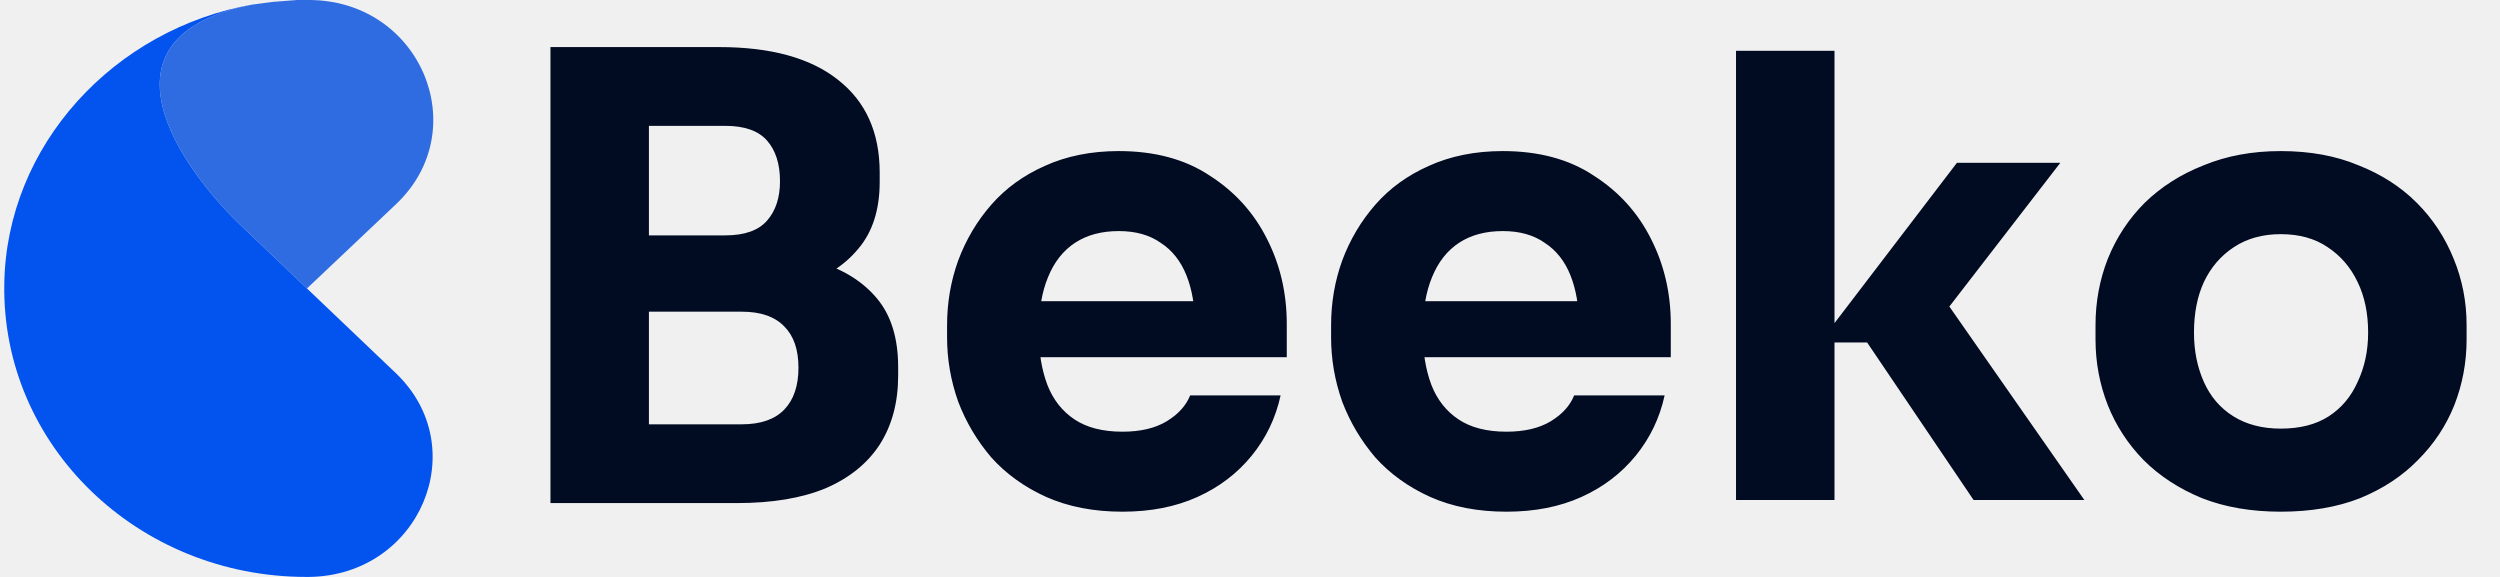
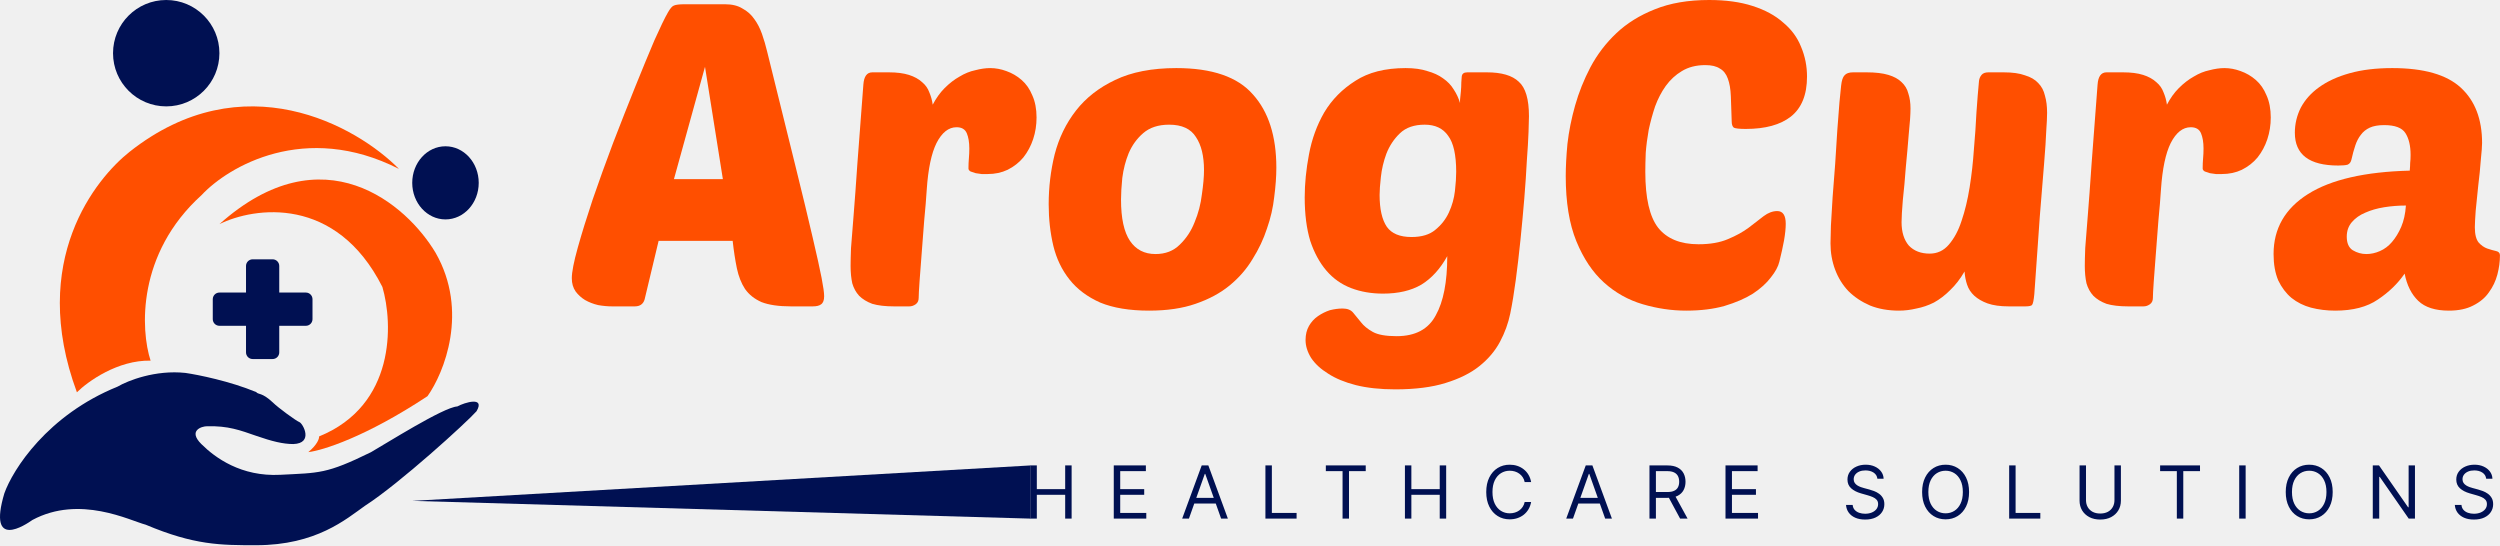
- <svg xmlns="http://www.w3.org/2000/svg" width="130" height="30" viewBox="0 0 130 30" fill="none">
-   <g clip-path="url(#clip0_1_3967)">
-     <path d="M33.104 26.16V22.064H38.576C39.557 22.064 40.293 21.808 40.784 21.296C41.275 20.784 41.52 20.059 41.52 19.12C41.52 18.181 41.275 17.467 40.784 16.976C40.293 16.464 39.557 16.208 38.576 16.208H33.104V13.04H38.32C39.941 13.04 41.381 13.243 42.64 13.648C43.899 14.032 44.891 14.661 45.616 15.536C46.341 16.411 46.704 17.595 46.704 19.088V19.536C46.704 20.923 46.384 22.117 45.744 23.12C45.104 24.101 44.165 24.859 42.928 25.392C41.691 25.904 40.155 26.16 38.32 26.16H33.104ZM28.624 26.16V2.448H33.744V26.16H28.624ZM33.104 15.376V12.24H37.712C38.715 12.24 39.44 11.984 39.888 11.472C40.336 10.96 40.56 10.277 40.56 9.424C40.56 8.528 40.336 7.824 39.888 7.312C39.44 6.8 38.715 6.544 37.712 6.544H33.104V2.448H37.392C40.08 2.448 42.139 3.013 43.568 4.144C45.019 5.275 45.744 6.885 45.744 8.976V9.456C45.744 10.907 45.371 12.069 44.624 12.944C43.899 13.819 42.907 14.448 41.648 14.832C40.411 15.195 38.992 15.376 37.392 15.376H33.104ZM58.368 26.608C56.875 26.608 55.552 26.352 54.4 25.84C53.269 25.328 52.32 24.645 51.552 23.792C50.805 22.917 50.229 21.947 49.824 20.88C49.44 19.792 49.248 18.683 49.248 17.552V16.912C49.248 15.739 49.44 14.619 49.824 13.552C50.229 12.464 50.805 11.493 51.552 10.64C52.299 9.787 53.227 9.115 54.336 8.624C55.467 8.112 56.747 7.856 58.176 7.856C60.053 7.856 61.632 8.283 62.912 9.136C64.213 9.968 65.205 11.067 65.888 12.432C66.571 13.776 66.912 15.248 66.912 16.848V18.576H51.392V15.664H63.808L62.144 17.008C62.144 15.963 61.995 15.067 61.696 14.32C61.397 13.573 60.949 13.008 60.352 12.624C59.776 12.219 59.051 12.016 58.176 12.016C57.28 12.016 56.523 12.219 55.904 12.624C55.285 13.029 54.816 13.627 54.496 14.416C54.176 15.184 54.016 16.133 54.016 17.264C54.016 18.309 54.165 19.227 54.464 20.016C54.763 20.784 55.232 21.381 55.872 21.808C56.512 22.235 57.344 22.448 58.368 22.448C59.307 22.448 60.075 22.267 60.672 21.904C61.269 21.541 61.675 21.093 61.888 20.56H66.592C66.336 21.733 65.835 22.779 65.088 23.696C64.341 24.613 63.403 25.328 62.272 25.84C61.141 26.352 59.84 26.608 58.368 26.608ZM78.337 26.608C76.843 26.608 75.521 26.352 74.369 25.84C73.238 25.328 72.289 24.645 71.521 23.792C70.774 22.917 70.198 21.947 69.793 20.88C69.409 19.792 69.217 18.683 69.217 17.552V16.912C69.217 15.739 69.409 14.619 69.793 13.552C70.198 12.464 70.774 11.493 71.521 10.64C72.267 9.787 73.195 9.115 74.305 8.624C75.435 8.112 76.715 7.856 78.145 7.856C80.022 7.856 81.601 8.283 82.881 9.136C84.182 9.968 85.174 11.067 85.857 12.432C86.539 13.776 86.881 15.248 86.881 16.848V18.576H71.361V15.664H83.777L82.113 17.008C82.113 15.963 81.963 15.067 81.665 14.32C81.366 13.573 80.918 13.008 80.321 12.624C79.745 12.219 79.019 12.016 78.145 12.016C77.249 12.016 76.491 12.219 75.873 12.624C75.254 13.029 74.785 13.627 74.465 14.416C74.145 15.184 73.985 16.133 73.985 17.264C73.985 18.309 74.134 19.227 74.433 20.016C74.731 20.784 75.201 21.381 75.841 21.808C76.481 22.235 77.313 22.448 78.337 22.448C79.275 22.448 80.043 22.267 80.641 21.904C81.238 21.541 81.643 21.093 81.857 20.56H86.561C86.305 21.733 85.803 22.779 85.057 23.696C84.31 24.613 83.371 25.328 82.241 25.84C81.11 26.352 79.809 26.608 78.337 26.608ZM102.626 26L97.09 17.808H94.626L101.762 8.464H107.138L100.418 17.168L100.482 14.672L108.386 26H102.626ZM90.273 26V2.64H95.394V26H90.273ZM118.599 26.608C117.063 26.608 115.697 26.373 114.503 25.904C113.308 25.413 112.295 24.752 111.463 23.92C110.652 23.088 110.033 22.139 109.607 21.072C109.18 19.984 108.967 18.843 108.967 17.648V16.912C108.967 15.696 109.18 14.544 109.607 13.456C110.055 12.347 110.695 11.376 111.527 10.544C112.38 9.712 113.404 9.061 114.599 8.592C115.793 8.101 117.127 7.856 118.599 7.856C120.113 7.856 121.457 8.101 122.631 8.592C123.825 9.061 124.839 9.712 125.671 10.544C126.503 11.376 127.143 12.347 127.591 13.456C128.039 14.544 128.263 15.696 128.263 16.912V17.648C128.263 18.843 128.049 19.984 127.623 21.072C127.196 22.139 126.567 23.088 125.735 23.92C124.924 24.752 123.921 25.413 122.727 25.904C121.532 26.373 120.156 26.608 118.599 26.608ZM118.599 22.288C119.601 22.288 120.433 22.075 121.095 21.648C121.756 21.221 122.257 20.624 122.599 19.856C122.961 19.088 123.143 18.235 123.143 17.296C123.143 16.293 122.961 15.419 122.599 14.672C122.236 13.904 121.713 13.296 121.031 12.848C120.369 12.4 119.559 12.176 118.599 12.176C117.66 12.176 116.849 12.4 116.167 12.848C115.484 13.296 114.961 13.904 114.599 14.672C114.257 15.419 114.087 16.293 114.087 17.296C114.087 18.235 114.257 19.088 114.599 19.856C114.94 20.624 115.452 21.221 116.135 21.648C116.817 22.075 117.639 22.288 118.599 22.288Z" fill="#010B21" />
-     <path d="M14.198 0.097C14.605 0.065 15.046 0.032 15.453 0C15.657 0 15.86 0 16.098 0C21.864 0.032 24.68 6.724 20.609 10.603L15.962 15C15.962 15 15.623 14.677 12.536 11.735C9.449 8.793 4.497 1.907 13.181 0.226H13.214L14.198 0.097Z" fill="#2F6CE1" />
-     <path d="M13.181 0.226C4.497 1.907 9.449 8.793 12.536 11.735C15.623 14.677 15.962 15 15.962 15L20.575 19.396C24.646 23.276 21.83 29.935 16.064 30C16.03 30 15.962 30 15.928 30C7.177 30 0.087 23.179 0.223 14.774C0.325 7.564 5.922 1.487 13.181 0.226Z" fill="#0353EE" />
-   </g>
-   <defs>
-     <clipPath id="clip0_1_3967">
-       <rect width="130" height="30" fill="white" />
-     </clipPath>
-   </defs>
+ <svg xmlns="http://www.w3.org/2000/svg" width="376" height="82" viewBox="0 0 376 82" fill="none">
+   <path d="M22.649 54.241C17.723 54.133 13.208 57.369 11.566 59C4.232 39.197 14.437 26.825 19.503 22.822C36.578 9.331 53.615 18.922 60 25.404C45.88 18.223 34.323 25.043 30.309 29.35C20.567 38.164 21.143 49.616 22.649 54.241Z" fill="#FF4F00" />
+   <path d="M57.513 43.157C50.544 29.361 38.267 31.111 33 33.711C48.638 19.75 61.192 30.77 65.515 38.024C70.539 46.812 66.798 56.058 64.299 59.583C54.98 65.744 48.464 67.761 46.37 68C47.748 66.85 48.025 65.946 47.992 65.638C59.498 60.956 59.133 48.7 57.513 43.157Z" fill="#FF4F00" />
+   <ellipse cx="67" cy="27.5" rx="5" ry="5.5" fill="#001052" />
+   <circle cx="25" cy="8" r="8" fill="#001052" />
+   <path d="M17.689 58.148C7.121 62.426 1.931 70.624 0.658 74.188C-1.924 82.825 3.858 78.917 4.889 78.197C12.009 74.394 19.548 78.299 21.92 78.917C29.239 82 33.165 82 38.522 82H38.537C47.561 82 52.056 78.075 54.887 76.073C60.067 72.748 70.224 63.493 71.669 61.85C73.01 59.588 69.915 60.512 68.778 61.13C66.712 61.234 57.943 66.785 55.775 68.019C49.066 71.311 48.035 71.102 42.151 71.41C36.267 71.717 32.344 68.841 30.281 66.785C28.218 64.73 30.383 64.111 31.106 64.111C34.306 64.01 36.165 64.727 38.537 65.551C40.909 66.376 42.565 66.785 44.112 66.785C47.21 66.683 45.558 63.699 45.042 63.493C44.526 63.287 41.842 61.336 41.014 60.512C39.362 58.97 38.849 59.382 38.537 58.97C34.574 57.326 29.798 56.365 27.906 56.09C23.364 55.596 19.202 57.256 17.689 58.148Z" fill="#001052" />
+   <rect x="32" y="44" width="15" height="5" rx="1" fill="#001052" />
+   <rect x="37" y="54" width="15" height="5" rx="1" transform="rotate(-90 37 54)" fill="#001052" />
+   <path d="M109.04 0.64C110.107 0.64 110.981 0.853 111.664 1.28C112.389 1.664 112.987 2.197 113.456 2.88C113.925 3.52 114.309 4.267 114.608 5.12C114.907 5.973 115.163 6.848 115.376 7.744C117.083 14.656 118.491 20.352 119.6 24.832C120.709 29.312 121.584 32.939 122.224 35.712C122.864 38.443 123.312 40.469 123.568 41.792C123.824 43.115 123.952 44.032 123.952 44.544C123.952 45.141 123.803 45.547 123.504 45.76C123.248 45.973 122.821 46.08 122.224 46.08H118.96C117.125 46.08 115.653 45.867 114.544 45.44C113.477 44.971 112.645 44.309 112.048 43.456C111.493 42.603 111.088 41.579 110.832 40.384C110.576 39.147 110.363 37.76 110.192 36.224H99.056L96.944 45.056C96.731 45.739 96.24 46.08 95.472 46.08H92.08C91.397 46.08 90.693 46.016 89.968 45.888C89.243 45.717 88.581 45.461 87.984 45.12C87.429 44.779 86.96 44.352 86.576 43.84C86.192 43.285 86 42.624 86 41.856C86 40.917 86.299 39.381 86.896 37.248C87.493 35.115 88.24 32.704 89.136 30.016C90.075 27.285 91.099 24.448 92.208 21.504C93.36 18.517 94.469 15.701 95.536 13.056C96.603 10.411 97.563 8.085 98.416 6.08C99.312 4.075 99.995 2.667 100.464 1.856C100.805 1.259 101.104 0.917 101.36 0.832C101.659 0.704 102.192 0.64 102.96 0.64H109.04ZM101.36 26.944H108.72L106.032 10.048L101.36 26.944Z" fill="#FF4F00" />
+   <path d="M148.537 26.176C148.281 26.176 147.982 26.176 147.641 26.176C147.342 26.133 147.044 26.091 146.745 26.048C146.446 25.963 146.19 25.877 145.977 25.792C145.764 25.664 145.657 25.515 145.657 25.344C145.657 24.789 145.678 24.277 145.721 23.808C145.764 23.339 145.785 22.848 145.785 22.336C145.785 21.397 145.657 20.629 145.401 20.032C145.145 19.435 144.633 19.136 143.865 19.136C142.67 19.136 141.668 19.925 140.857 21.504C140.089 23.04 139.598 25.365 139.385 28.48C139.3 29.845 139.172 31.403 139.001 33.152C138.873 34.859 138.745 36.523 138.617 38.144C138.489 39.723 138.382 41.131 138.297 42.368C138.212 43.605 138.169 44.416 138.169 44.8C138.169 45.227 138.02 45.547 137.721 45.76C137.422 45.973 137.102 46.08 136.761 46.08H134.457C133.134 46.08 132.046 45.952 131.193 45.696C130.382 45.397 129.721 44.992 129.209 44.48C128.74 43.968 128.398 43.349 128.185 42.624C128.014 41.856 127.929 40.981 127.929 40C127.929 39.36 127.95 38.464 127.993 37.312C128.078 36.117 128.206 34.496 128.377 32.448C128.548 30.357 128.74 27.733 128.953 24.576C129.209 21.376 129.508 17.429 129.849 12.736C129.934 11.499 130.382 10.88 131.193 10.88H133.689C134.884 10.88 135.886 11.008 136.697 11.264C137.508 11.52 138.169 11.883 138.681 12.352C139.193 12.779 139.556 13.291 139.769 13.888C140.025 14.485 140.196 15.104 140.281 15.744C140.793 14.763 141.39 13.931 142.073 13.248C142.798 12.523 143.545 11.947 144.313 11.52C145.081 11.051 145.87 10.731 146.681 10.56C147.492 10.347 148.238 10.24 148.921 10.24C149.732 10.24 150.542 10.389 151.353 10.688C152.206 10.987 152.974 11.435 153.657 12.032C154.34 12.629 154.873 13.397 155.257 14.336C155.684 15.275 155.897 16.384 155.897 17.664C155.897 18.816 155.726 19.904 155.385 20.928C155.044 21.952 154.553 22.869 153.913 23.68C153.273 24.448 152.484 25.067 151.545 25.536C150.649 25.963 149.646 26.176 148.537 26.176Z" fill="#FF4F00" />
+   <path d="M172.826 46.72C169.882 46.72 167.429 46.315 165.466 45.504C163.546 44.651 162.01 43.499 160.858 42.048C159.706 40.597 158.895 38.912 158.426 36.992C157.957 35.029 157.722 32.939 157.722 30.72C157.722 28.16 158.021 25.664 158.618 23.232C159.258 20.757 160.325 18.56 161.818 16.64C163.311 14.72 165.274 13.184 167.706 12.032C170.181 10.837 173.253 10.24 176.922 10.24C182.298 10.24 186.138 11.563 188.442 14.208C190.789 16.811 191.962 20.48 191.962 25.216C191.962 26.539 191.855 28.011 191.642 29.632C191.471 31.211 191.109 32.789 190.554 34.368C190.042 35.947 189.317 37.483 188.378 38.976C187.482 40.469 186.33 41.792 184.922 42.944C183.514 44.096 181.807 45.013 179.802 45.696C177.839 46.379 175.514 46.72 172.826 46.72ZM175.834 18.752C174.213 18.752 172.911 19.179 171.93 20.032C170.991 20.843 170.266 21.845 169.754 23.04C169.285 24.192 168.965 25.429 168.794 26.752C168.666 28.032 168.602 29.12 168.602 30.016C168.602 32.832 169.05 34.901 169.946 36.224C170.842 37.547 172.122 38.208 173.786 38.208C175.279 38.208 176.495 37.739 177.434 36.8C178.415 35.861 179.162 34.731 179.674 33.408C180.229 32.085 180.591 30.699 180.762 29.248C180.975 27.797 181.082 26.581 181.082 25.6C181.082 23.467 180.677 21.803 179.866 20.608C179.098 19.371 177.754 18.752 175.834 18.752Z" fill="#FF4F00" />
+   <path d="M217.668 38.528C216.601 40.448 215.3 41.877 213.764 42.816C212.228 43.712 210.308 44.16 208.004 44.16C206.255 44.16 204.655 43.883 203.204 43.328C201.753 42.773 200.516 41.899 199.492 40.704C198.468 39.509 197.657 38.016 197.06 36.224C196.505 34.389 196.228 32.213 196.228 29.696C196.228 27.648 196.441 25.493 196.868 23.232C197.295 20.928 198.063 18.816 199.172 16.896C200.324 14.976 201.881 13.397 203.844 12.16C205.807 10.88 208.324 10.24 211.396 10.24C212.676 10.24 213.764 10.389 214.66 10.688C215.599 10.944 216.388 11.307 217.028 11.776C217.711 12.245 218.244 12.8 218.628 13.44C219.055 14.08 219.375 14.763 219.588 15.488C219.588 15.531 219.588 15.381 219.588 15.04C219.631 14.656 219.673 14.229 219.716 13.76C219.759 13.291 219.78 12.843 219.78 12.416C219.823 11.947 219.844 11.648 219.844 11.52C219.887 11.093 220.164 10.88 220.676 10.88H223.62C225.839 10.88 227.439 11.349 228.42 12.288C229.444 13.184 229.956 14.912 229.956 17.472C229.956 17.813 229.935 18.603 229.892 19.84C229.849 21.035 229.764 22.485 229.636 24.192C229.551 25.899 229.423 27.797 229.252 29.888C229.081 31.936 228.889 34.005 228.676 36.096C228.463 38.187 228.228 40.192 227.972 42.112C227.716 44.032 227.439 45.717 227.14 47.168C226.841 48.619 226.329 50.027 225.604 51.392C224.879 52.757 223.855 53.973 222.532 55.04C221.209 56.107 219.503 56.96 217.412 57.6C215.364 58.24 212.847 58.56 209.86 58.56C207.599 58.56 205.615 58.347 203.908 57.92C202.244 57.493 200.857 56.917 199.748 56.192C198.639 55.509 197.785 54.72 197.188 53.824C196.633 52.928 196.356 52.032 196.356 51.136C196.356 50.325 196.527 49.621 196.868 49.024C197.209 48.427 197.657 47.936 198.212 47.552C198.767 47.168 199.364 46.869 200.004 46.656C200.687 46.485 201.327 46.4 201.924 46.4C202.649 46.4 203.183 46.613 203.524 47.04C203.865 47.467 204.249 47.936 204.676 48.448C205.103 49.003 205.7 49.493 206.468 49.92C207.236 50.347 208.431 50.56 210.052 50.56C212.868 50.56 214.831 49.515 215.94 47.424C217.092 45.376 217.668 42.411 217.668 38.528ZM212.292 35.648C213.828 35.648 215.023 35.285 215.876 34.56C216.772 33.835 217.455 32.96 217.924 31.936C218.393 30.912 218.692 29.845 218.82 28.736C218.948 27.627 219.012 26.667 219.012 25.856C219.012 23.296 218.607 21.483 217.796 20.416C217.028 19.307 215.855 18.752 214.276 18.752C212.697 18.752 211.46 19.179 210.564 20.032C209.668 20.885 208.985 21.909 208.516 23.104C208.089 24.256 207.812 25.429 207.684 26.624C207.556 27.776 207.492 28.672 207.492 29.312C207.492 31.445 207.855 33.045 208.58 34.112C209.305 35.136 210.543 35.648 212.292 35.648Z" fill="#FF4F00" />
+   <path d="M255.455 36.736C257.204 36.736 258.676 36.48 259.871 35.968C261.108 35.456 262.154 34.88 263.007 34.24C263.86 33.6 264.607 33.024 265.247 32.512C265.93 32 266.612 31.744 267.295 31.744C268.148 31.744 268.575 32.384 268.575 33.664C268.575 34.347 268.49 35.179 268.319 36.16C268.148 37.099 267.914 38.165 267.615 39.36C267.444 40.085 267.018 40.875 266.335 41.728C265.695 42.581 264.799 43.392 263.647 44.16C262.495 44.885 261.066 45.504 259.359 46.016C257.695 46.485 255.775 46.72 253.599 46.72C251.423 46.72 249.247 46.4 247.071 45.76C244.895 45.12 242.954 44.032 241.247 42.496C239.54 40.96 238.154 38.891 237.087 36.288C236.02 33.685 235.487 30.421 235.487 26.496C235.487 25.088 235.572 23.467 235.743 21.632C235.956 19.755 236.34 17.835 236.895 15.872C237.45 13.909 238.218 11.989 239.199 10.112C240.223 8.192 241.524 6.485 243.103 4.992C244.682 3.499 246.602 2.304 248.863 1.408C251.167 0.469 253.898 0 257.055 0C259.572 0 261.748 0.299 263.583 0.896C265.46 1.493 266.996 2.325 268.191 3.392C269.428 4.416 270.324 5.632 270.879 7.04C271.476 8.448 271.775 9.941 271.775 11.52C271.775 14.251 270.964 16.256 269.343 17.536C267.764 18.773 265.503 19.392 262.559 19.392C261.62 19.392 261.023 19.328 260.767 19.2C260.554 19.029 260.447 18.709 260.447 18.24C260.404 16.789 260.362 15.531 260.319 14.464C260.276 13.397 260.127 12.523 259.871 11.84C259.615 11.115 259.21 10.603 258.655 10.304C258.143 9.963 257.418 9.792 256.479 9.792C255.114 9.792 253.94 10.091 252.959 10.688C252.02 11.243 251.21 11.989 250.527 12.928C249.887 13.824 249.354 14.848 248.927 16C248.543 17.152 248.223 18.325 247.967 19.52C247.754 20.715 247.604 21.867 247.519 22.976C247.476 24.085 247.455 25.045 247.455 25.856C247.455 29.781 248.095 32.576 249.375 34.24C250.698 35.904 252.724 36.736 255.455 36.736Z" fill="#FF4F00" />
+   <path d="M287.339 16.32C287.339 17.216 287.254 18.475 287.083 20.096C286.955 21.717 286.806 23.403 286.635 25.152C286.507 26.901 286.358 28.544 286.187 30.08C286.059 31.616 285.995 32.725 285.995 33.408C285.995 34.901 286.358 36.075 287.083 36.928C287.851 37.739 288.896 38.144 290.219 38.144C291.371 38.144 292.331 37.696 293.099 36.8C293.91 35.861 294.55 34.667 295.019 33.216C295.531 31.723 295.936 30.037 296.235 28.16C296.534 26.283 296.747 24.384 296.875 22.464C297.046 20.544 297.174 18.688 297.259 16.896C297.387 15.061 297.515 13.483 297.643 12.16C297.686 11.819 297.814 11.52 298.027 11.264C298.24 11.008 298.582 10.88 299.051 10.88H301.355C302.678 10.88 303.744 11.029 304.555 11.328C305.408 11.584 306.07 11.968 306.539 12.48C307.051 12.992 307.392 13.632 307.563 14.4C307.776 15.125 307.883 15.979 307.883 16.96C307.883 17.6 307.84 18.517 307.755 19.712C307.712 20.864 307.606 22.485 307.435 24.576C307.264 26.624 307.051 29.248 306.795 32.448C306.582 35.605 306.304 39.531 305.963 44.224C305.878 45.12 305.771 45.653 305.643 45.824C305.558 45.995 305.216 46.08 304.619 46.08H302.123C300.843 46.08 299.776 45.931 298.923 45.632C298.112 45.333 297.451 44.949 296.939 44.48C296.427 44.011 296.064 43.456 295.851 42.816C295.638 42.176 295.51 41.515 295.467 40.832C294.827 41.941 294.102 42.88 293.291 43.648C292.523 44.416 291.712 45.035 290.859 45.504C290.006 45.931 289.131 46.229 288.235 46.4C287.339 46.613 286.464 46.72 285.611 46.72C283.99 46.72 282.539 46.464 281.259 45.952C279.979 45.397 278.891 44.672 277.995 43.776C277.142 42.88 276.48 41.813 276.011 40.576C275.542 39.339 275.307 38.016 275.307 36.608C275.307 36.053 275.328 35.157 275.371 33.92C275.456 32.64 275.542 31.211 275.627 29.632C275.755 28.053 275.883 26.389 276.011 24.64C276.139 22.848 276.246 21.163 276.331 19.584C276.459 18.005 276.566 16.619 276.651 15.424C276.779 14.229 276.864 13.376 276.907 12.864C276.992 12.096 277.163 11.584 277.419 11.328C277.675 11.029 278.102 10.88 278.699 10.88H280.747C282.07 10.88 283.158 11.008 284.011 11.264C284.864 11.52 285.526 11.883 285.995 12.352C286.507 12.821 286.848 13.397 287.019 14.08C287.232 14.72 287.339 15.467 287.339 16.32Z" fill="#FF4F00" />
+   <path d="M334.162 26.176C333.906 26.176 333.607 26.176 333.266 26.176C332.967 26.133 332.669 26.091 332.37 26.048C332.071 25.963 331.815 25.877 331.602 25.792C331.389 25.664 331.282 25.515 331.282 25.344C331.282 24.789 331.303 24.277 331.346 23.808C331.389 23.339 331.41 22.848 331.41 22.336C331.41 21.397 331.282 20.629 331.026 20.032C330.77 19.435 330.258 19.136 329.49 19.136C328.295 19.136 327.293 19.925 326.482 21.504C325.714 23.04 325.223 25.365 325.01 28.48C324.925 29.845 324.797 31.403 324.626 33.152C324.498 34.859 324.37 36.523 324.242 38.144C324.114 39.723 324.007 41.131 323.922 42.368C323.837 43.605 323.794 44.416 323.794 44.8C323.794 45.227 323.645 45.547 323.346 45.76C323.047 45.973 322.727 46.08 322.386 46.08H320.082C318.759 46.08 317.671 45.952 316.818 45.696C316.007 45.397 315.346 44.992 314.834 44.48C314.365 43.968 314.023 43.349 313.81 42.624C313.639 41.856 313.554 40.981 313.554 40C313.554 39.36 313.575 38.464 313.618 37.312C313.703 36.117 313.831 34.496 314.002 32.448C314.173 30.357 314.365 27.733 314.578 24.576C314.834 21.376 315.133 17.429 315.474 12.736C315.559 11.499 316.007 10.88 316.818 10.88H319.314C320.509 10.88 321.511 11.008 322.322 11.264C323.133 11.52 323.794 11.883 324.306 12.352C324.818 12.779 325.181 13.291 325.394 13.888C325.65 14.485 325.821 15.104 325.906 15.744C326.418 14.763 327.015 13.931 327.698 13.248C328.423 12.523 329.17 11.947 329.938 11.52C330.706 11.051 331.495 10.731 332.306 10.56C333.117 10.347 333.863 10.24 334.546 10.24C335.357 10.24 336.167 10.389 336.978 10.688C337.831 10.987 338.599 11.435 339.282 12.032C339.965 12.629 340.498 13.397 340.882 14.336C341.309 15.275 341.522 16.384 341.522 17.664C341.522 18.816 341.351 19.904 341.01 20.928C340.669 21.952 340.178 22.869 339.538 23.68C338.898 24.448 338.109 25.067 337.17 25.536C336.274 25.963 335.271 26.176 334.162 26.176Z" fill="#FF4F00" />
+   <path d="M341.945 38.208C341.945 34.368 343.673 31.36 347.129 29.184C350.585 27.008 355.684 25.835 362.425 25.664C362.468 25.195 362.489 24.811 362.489 24.512C362.532 24.171 362.553 23.765 362.553 23.296C362.553 21.931 362.297 20.843 361.785 20.032C361.273 19.221 360.206 18.816 358.585 18.816C357.689 18.816 356.964 18.944 356.409 19.2C355.854 19.456 355.406 19.819 355.065 20.288C354.724 20.715 354.446 21.248 354.233 21.888C354.02 22.528 353.828 23.232 353.657 24C353.572 24.384 353.38 24.64 353.081 24.768C352.782 24.853 352.313 24.896 351.673 24.896C347.321 24.896 345.145 23.253 345.145 19.968C345.145 18.645 345.444 17.387 346.041 16.192C346.681 14.997 347.598 13.973 348.793 13.12C350.03 12.224 351.566 11.52 353.401 11.008C355.236 10.496 357.369 10.24 359.801 10.24C364.537 10.24 367.972 11.221 370.105 13.184C372.238 15.147 373.305 17.92 373.305 21.504C373.305 21.973 373.241 22.827 373.113 24.064C373.028 25.259 372.9 26.539 372.729 27.904C372.601 29.227 372.473 30.485 372.345 31.68C372.26 32.875 372.217 33.707 372.217 34.176C372.217 35.243 372.409 36.011 372.793 36.48C373.177 36.907 373.604 37.205 374.073 37.376C374.585 37.547 375.033 37.675 375.417 37.76C375.801 37.845 375.993 38.059 375.993 38.4C375.993 39.339 375.865 40.299 375.609 41.28C375.353 42.261 374.926 43.157 374.329 43.968C373.774 44.779 372.985 45.44 371.961 45.952C370.98 46.464 369.764 46.72 368.313 46.72C366.265 46.72 364.729 46.229 363.705 45.248C362.681 44.267 361.998 42.901 361.657 41.152C360.633 42.645 359.289 43.947 357.625 45.056C356.004 46.165 353.87 46.72 351.225 46.72C349.945 46.72 348.729 46.571 347.577 46.272C346.468 45.973 345.486 45.483 344.633 44.8C343.822 44.117 343.161 43.243 342.649 42.176C342.18 41.067 341.945 39.744 341.945 38.208ZM361.849 30.912C360.74 30.912 359.652 30.997 358.585 31.168C357.518 31.339 356.558 31.616 355.705 32C354.894 32.341 354.233 32.811 353.721 33.408C353.209 34.005 352.953 34.731 352.953 35.584C352.953 36.565 353.252 37.248 353.849 37.632C354.489 38.016 355.172 38.208 355.897 38.208C356.58 38.208 357.262 38.059 357.945 37.76C358.628 37.461 359.225 37.013 359.737 36.416C360.292 35.776 360.761 35.008 361.145 34.112C361.529 33.216 361.764 32.149 361.849 30.912Z" fill="#FF4F00" />
+   <path d="M154.969 78V70H155.938V73.562H160.203V70H161.172V78H160.203V74.422H155.938V78H154.969ZM167.511 78V70H172.339V70.859H168.48V73.562H172.089V74.422H168.48V77.141H172.402V78H167.511ZM178.814 78H177.798L180.736 70H181.736L184.673 78H183.657L181.267 71.266H181.204L178.814 78ZM179.189 74.875H183.282V75.734H179.189V74.875ZM190.319 78V70H191.288V77.141H195.007V78H190.319ZM199.406 70.859V70H205.406V70.859H202.89V78H201.921V70.859H199.406ZM211.301 78V70H212.27V73.562H216.535V70H217.504V78H216.535V74.422H212.27V78H211.301ZM230.281 72.5H229.312C229.255 72.221 229.155 71.977 229.011 71.766C228.871 71.555 228.699 71.378 228.496 71.234C228.295 71.088 228.073 70.979 227.828 70.906C227.583 70.833 227.328 70.797 227.062 70.797C226.578 70.797 226.139 70.919 225.746 71.164C225.355 71.409 225.044 71.769 224.812 72.246C224.583 72.723 224.468 73.307 224.468 74C224.468 74.693 224.583 75.277 224.812 75.754C225.044 76.231 225.355 76.591 225.746 76.836C226.139 77.081 226.578 77.203 227.062 77.203C227.328 77.203 227.583 77.167 227.828 77.094C228.073 77.021 228.295 76.913 228.496 76.769C228.699 76.624 228.871 76.445 229.011 76.234C229.155 76.021 229.255 75.776 229.312 75.5H230.281C230.208 75.909 230.075 76.275 229.882 76.598C229.69 76.921 229.45 77.195 229.164 77.422C228.877 77.646 228.556 77.816 228.199 77.934C227.845 78.051 227.466 78.109 227.062 78.109C226.38 78.109 225.773 77.943 225.242 77.609C224.711 77.276 224.293 76.802 223.988 76.188C223.683 75.573 223.531 74.844 223.531 74C223.531 73.156 223.683 72.427 223.988 71.812C224.293 71.198 224.711 70.724 225.242 70.391C225.773 70.057 226.38 69.891 227.062 69.891C227.466 69.891 227.845 69.949 228.199 70.066C228.556 70.184 228.877 70.356 229.164 70.582C229.45 70.806 229.69 71.079 229.882 71.402C230.075 71.723 230.208 72.088 230.281 72.5ZM236.574 78H235.559L238.496 70H239.496L242.434 78H241.418L239.028 71.266H238.965L236.574 78ZM236.949 74.875H241.043V75.734H236.949V74.875ZM248.08 78V70H250.783C251.408 70 251.921 70.107 252.322 70.32C252.723 70.531 253.02 70.822 253.213 71.191C253.405 71.561 253.502 71.982 253.502 72.453C253.502 72.924 253.405 73.342 253.213 73.707C253.02 74.072 252.724 74.358 252.326 74.566C251.928 74.772 251.418 74.875 250.799 74.875H248.611V74H250.767C251.194 74 251.538 73.938 251.799 73.812C252.062 73.688 252.252 73.51 252.369 73.281C252.489 73.049 252.549 72.773 252.549 72.453C252.549 72.133 252.489 71.853 252.369 71.613C252.249 71.374 252.058 71.189 251.795 71.059C251.532 70.926 251.184 70.859 250.752 70.859H249.049V78H248.08ZM251.846 74.406L253.814 78H252.689L250.752 74.406H251.846ZM259.516 78V70H264.344V70.859H260.485V73.562H264.094V74.422H260.485V77.141H264.407V78H259.516ZM282.359 72C282.312 71.604 282.122 71.297 281.789 71.078C281.455 70.859 281.046 70.75 280.562 70.75C280.208 70.75 279.898 70.807 279.632 70.922C279.369 71.037 279.164 71.194 279.015 71.394C278.869 71.595 278.796 71.823 278.796 72.078C278.796 72.292 278.847 72.475 278.949 72.629C279.053 72.78 279.186 72.906 279.347 73.008C279.509 73.107 279.678 73.189 279.855 73.254C280.032 73.316 280.195 73.367 280.343 73.406L281.156 73.625C281.364 73.68 281.596 73.755 281.851 73.852C282.109 73.948 282.355 74.079 282.589 74.246C282.826 74.41 283.022 74.621 283.175 74.879C283.329 75.137 283.406 75.453 283.406 75.828C283.406 76.26 283.293 76.651 283.066 77C282.842 77.349 282.514 77.626 282.082 77.832C281.652 78.038 281.13 78.141 280.515 78.141C279.942 78.141 279.446 78.048 279.027 77.863C278.61 77.678 278.282 77.421 278.043 77.09C277.806 76.759 277.671 76.375 277.64 75.938H278.64C278.666 76.24 278.768 76.49 278.945 76.688C279.125 76.883 279.351 77.029 279.625 77.125C279.901 77.219 280.198 77.266 280.515 77.266C280.885 77.266 281.217 77.206 281.511 77.086C281.806 76.963 282.039 76.794 282.211 76.578C282.382 76.359 282.468 76.104 282.468 75.812C282.468 75.547 282.394 75.331 282.246 75.164C282.097 74.997 281.902 74.862 281.66 74.758C281.418 74.654 281.156 74.562 280.875 74.484L279.89 74.203C279.265 74.023 278.77 73.767 278.406 73.434C278.041 73.1 277.859 72.664 277.859 72.125C277.859 71.677 277.98 71.287 278.222 70.953C278.467 70.617 278.795 70.357 279.207 70.172C279.621 69.984 280.083 69.891 280.593 69.891C281.109 69.891 281.567 69.983 281.968 70.168C282.369 70.35 282.687 70.6 282.921 70.918C283.158 71.236 283.283 71.596 283.296 72H282.359ZM296.149 74C296.149 74.844 295.996 75.573 295.692 76.188C295.387 76.802 294.969 77.276 294.438 77.609C293.906 77.943 293.3 78.109 292.617 78.109C291.935 78.109 291.328 77.943 290.797 77.609C290.266 77.276 289.848 76.802 289.543 76.188C289.238 75.573 289.086 74.844 289.086 74C289.086 73.156 289.238 72.427 289.543 71.812C289.848 71.198 290.266 70.724 290.797 70.391C291.328 70.057 291.935 69.891 292.617 69.891C293.3 69.891 293.906 70.057 294.438 70.391C294.969 70.724 295.387 71.198 295.692 71.812C295.996 72.427 296.149 73.156 296.149 74ZM295.211 74C295.211 73.307 295.095 72.723 294.863 72.246C294.634 71.769 294.323 71.409 293.93 71.164C293.539 70.919 293.102 70.797 292.617 70.797C292.133 70.797 291.694 70.919 291.301 71.164C290.91 71.409 290.599 71.769 290.367 72.246C290.138 72.723 290.024 73.307 290.024 74C290.024 74.693 290.138 75.277 290.367 75.754C290.599 76.231 290.91 76.591 291.301 76.836C291.694 77.081 292.133 77.203 292.617 77.203C293.102 77.203 293.539 77.081 293.93 76.836C294.323 76.591 294.634 76.231 294.863 75.754C295.095 75.277 295.211 74.693 295.211 74ZM302.178 78V70H303.146V77.141H306.865V78H302.178ZM318.015 70H318.984V75.297C318.984 75.844 318.855 76.332 318.597 76.762C318.342 77.189 317.981 77.526 317.515 77.773C317.049 78.018 316.502 78.141 315.874 78.141C315.247 78.141 314.7 78.018 314.234 77.773C313.768 77.526 313.406 77.189 313.148 76.762C312.893 76.332 312.765 75.844 312.765 75.297V70H313.734V75.219C313.734 75.609 313.82 75.957 313.992 76.262C314.163 76.564 314.408 76.802 314.726 76.977C315.046 77.148 315.429 77.234 315.874 77.234C316.32 77.234 316.703 77.148 317.023 76.977C317.343 76.802 317.588 76.564 317.757 76.262C317.929 75.957 318.015 75.609 318.015 75.219V70ZM324.881 70.859V70H330.881V70.859H328.365V78H327.396V70.859H324.881ZM337.745 70V78H336.776V70H337.745ZM350.837 74C350.837 74.844 350.685 75.573 350.38 76.188C350.075 76.802 349.657 77.276 349.126 77.609C348.595 77.943 347.988 78.109 347.306 78.109C346.624 78.109 346.017 77.943 345.486 77.609C344.954 77.276 344.536 76.802 344.232 76.188C343.927 75.573 343.775 74.844 343.775 74C343.775 73.156 343.927 72.427 344.232 71.812C344.536 71.198 344.954 70.724 345.486 70.391C346.017 70.057 346.624 69.891 347.306 69.891C347.988 69.891 348.595 70.057 349.126 70.391C349.657 70.724 350.075 71.198 350.38 71.812C350.685 72.427 350.837 73.156 350.837 74ZM349.9 74C349.9 73.307 349.784 72.723 349.552 72.246C349.323 71.769 349.012 71.409 348.618 71.164C348.228 70.919 347.79 70.797 347.306 70.797C346.821 70.797 346.383 70.919 345.989 71.164C345.599 71.409 345.288 71.769 345.056 72.246C344.827 72.723 344.712 73.307 344.712 74C344.712 74.693 344.827 75.277 345.056 75.754C345.288 76.231 345.599 76.591 345.989 76.836C346.383 77.081 346.821 77.203 347.306 77.203C347.79 77.203 348.228 77.081 348.618 76.836C349.012 76.591 349.323 76.231 349.552 75.754C349.784 75.277 349.9 74.693 349.9 74ZM363.21 70V78H362.272L357.913 71.719H357.835V78H356.866V70H357.804L362.179 76.297H362.257V70H363.21ZM373.923 72C373.876 71.604 373.686 71.297 373.353 71.078C373.02 70.859 372.611 70.75 372.126 70.75C371.772 70.75 371.462 70.807 371.197 70.922C370.934 71.037 370.728 71.194 370.579 71.394C370.434 71.595 370.361 71.823 370.361 72.078C370.361 72.292 370.412 72.475 370.513 72.629C370.617 72.78 370.75 72.906 370.912 73.008C371.073 73.107 371.242 73.189 371.419 73.254C371.596 73.316 371.759 73.367 371.908 73.406L372.72 73.625C372.928 73.68 373.16 73.755 373.415 73.852C373.673 73.948 373.919 74.079 374.154 74.246C374.391 74.41 374.586 74.621 374.74 74.879C374.893 75.137 374.97 75.453 374.97 75.828C374.97 76.26 374.857 76.651 374.63 77C374.406 77.349 374.078 77.626 373.646 77.832C373.216 78.038 372.694 78.141 372.079 78.141C371.507 78.141 371.01 78.048 370.591 77.863C370.175 77.678 369.846 77.421 369.607 77.09C369.37 76.759 369.236 76.375 369.204 75.938H370.204C370.231 76.24 370.332 76.49 370.509 76.688C370.689 76.883 370.915 77.029 371.189 77.125C371.465 77.219 371.762 77.266 372.079 77.266C372.449 77.266 372.781 77.206 373.076 77.086C373.37 76.963 373.603 76.794 373.775 76.578C373.947 76.359 374.033 76.104 374.033 75.812C374.033 75.547 373.958 75.331 373.81 75.164C373.662 74.997 373.466 74.862 373.224 74.758C372.982 74.654 372.72 74.562 372.439 74.484L371.454 74.203C370.829 74.023 370.335 73.767 369.97 73.434C369.606 73.1 369.423 72.664 369.423 72.125C369.423 71.677 369.544 71.287 369.787 70.953C370.031 70.617 370.359 70.357 370.771 70.172C371.185 69.984 371.647 69.891 372.158 69.891C372.673 69.891 373.132 69.983 373.533 70.168C373.934 70.35 374.251 70.6 374.486 70.918C374.723 71.236 374.848 71.596 374.861 72H373.923Z" fill="#001052" />
+   <path d="M155 70L155 78L62 75.333L155 70Z" fill="#001052" />
</svg>
